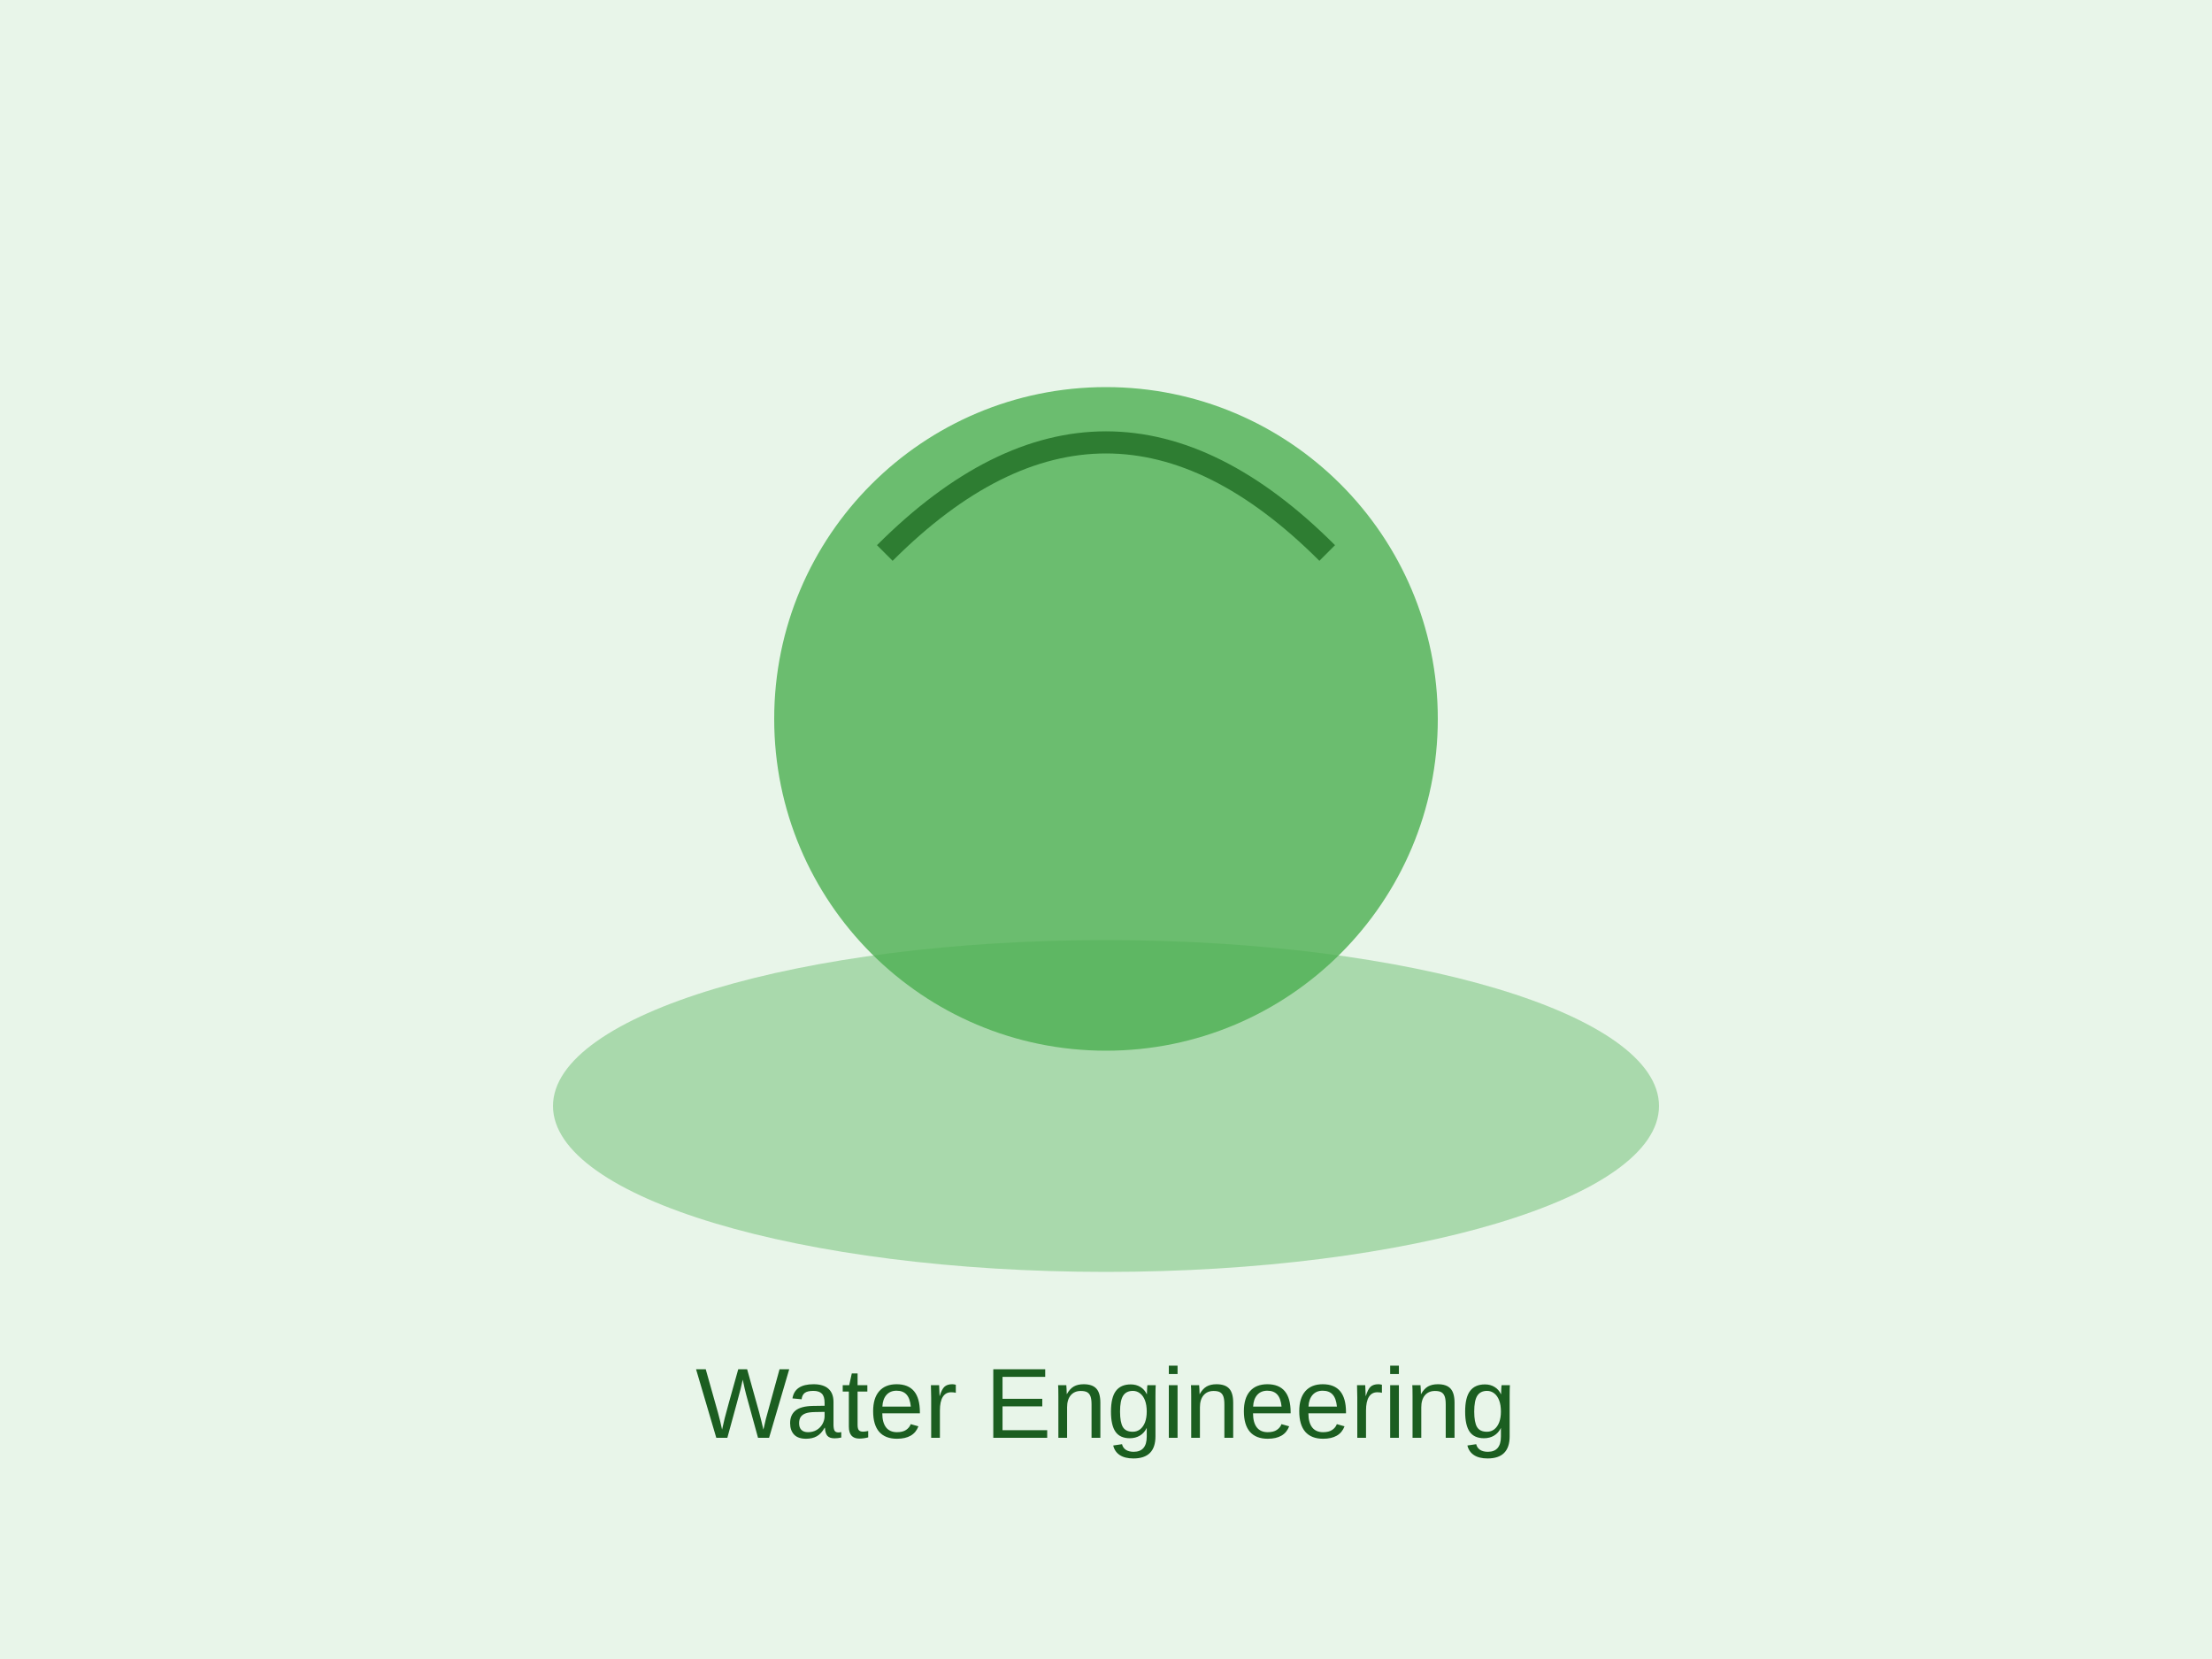
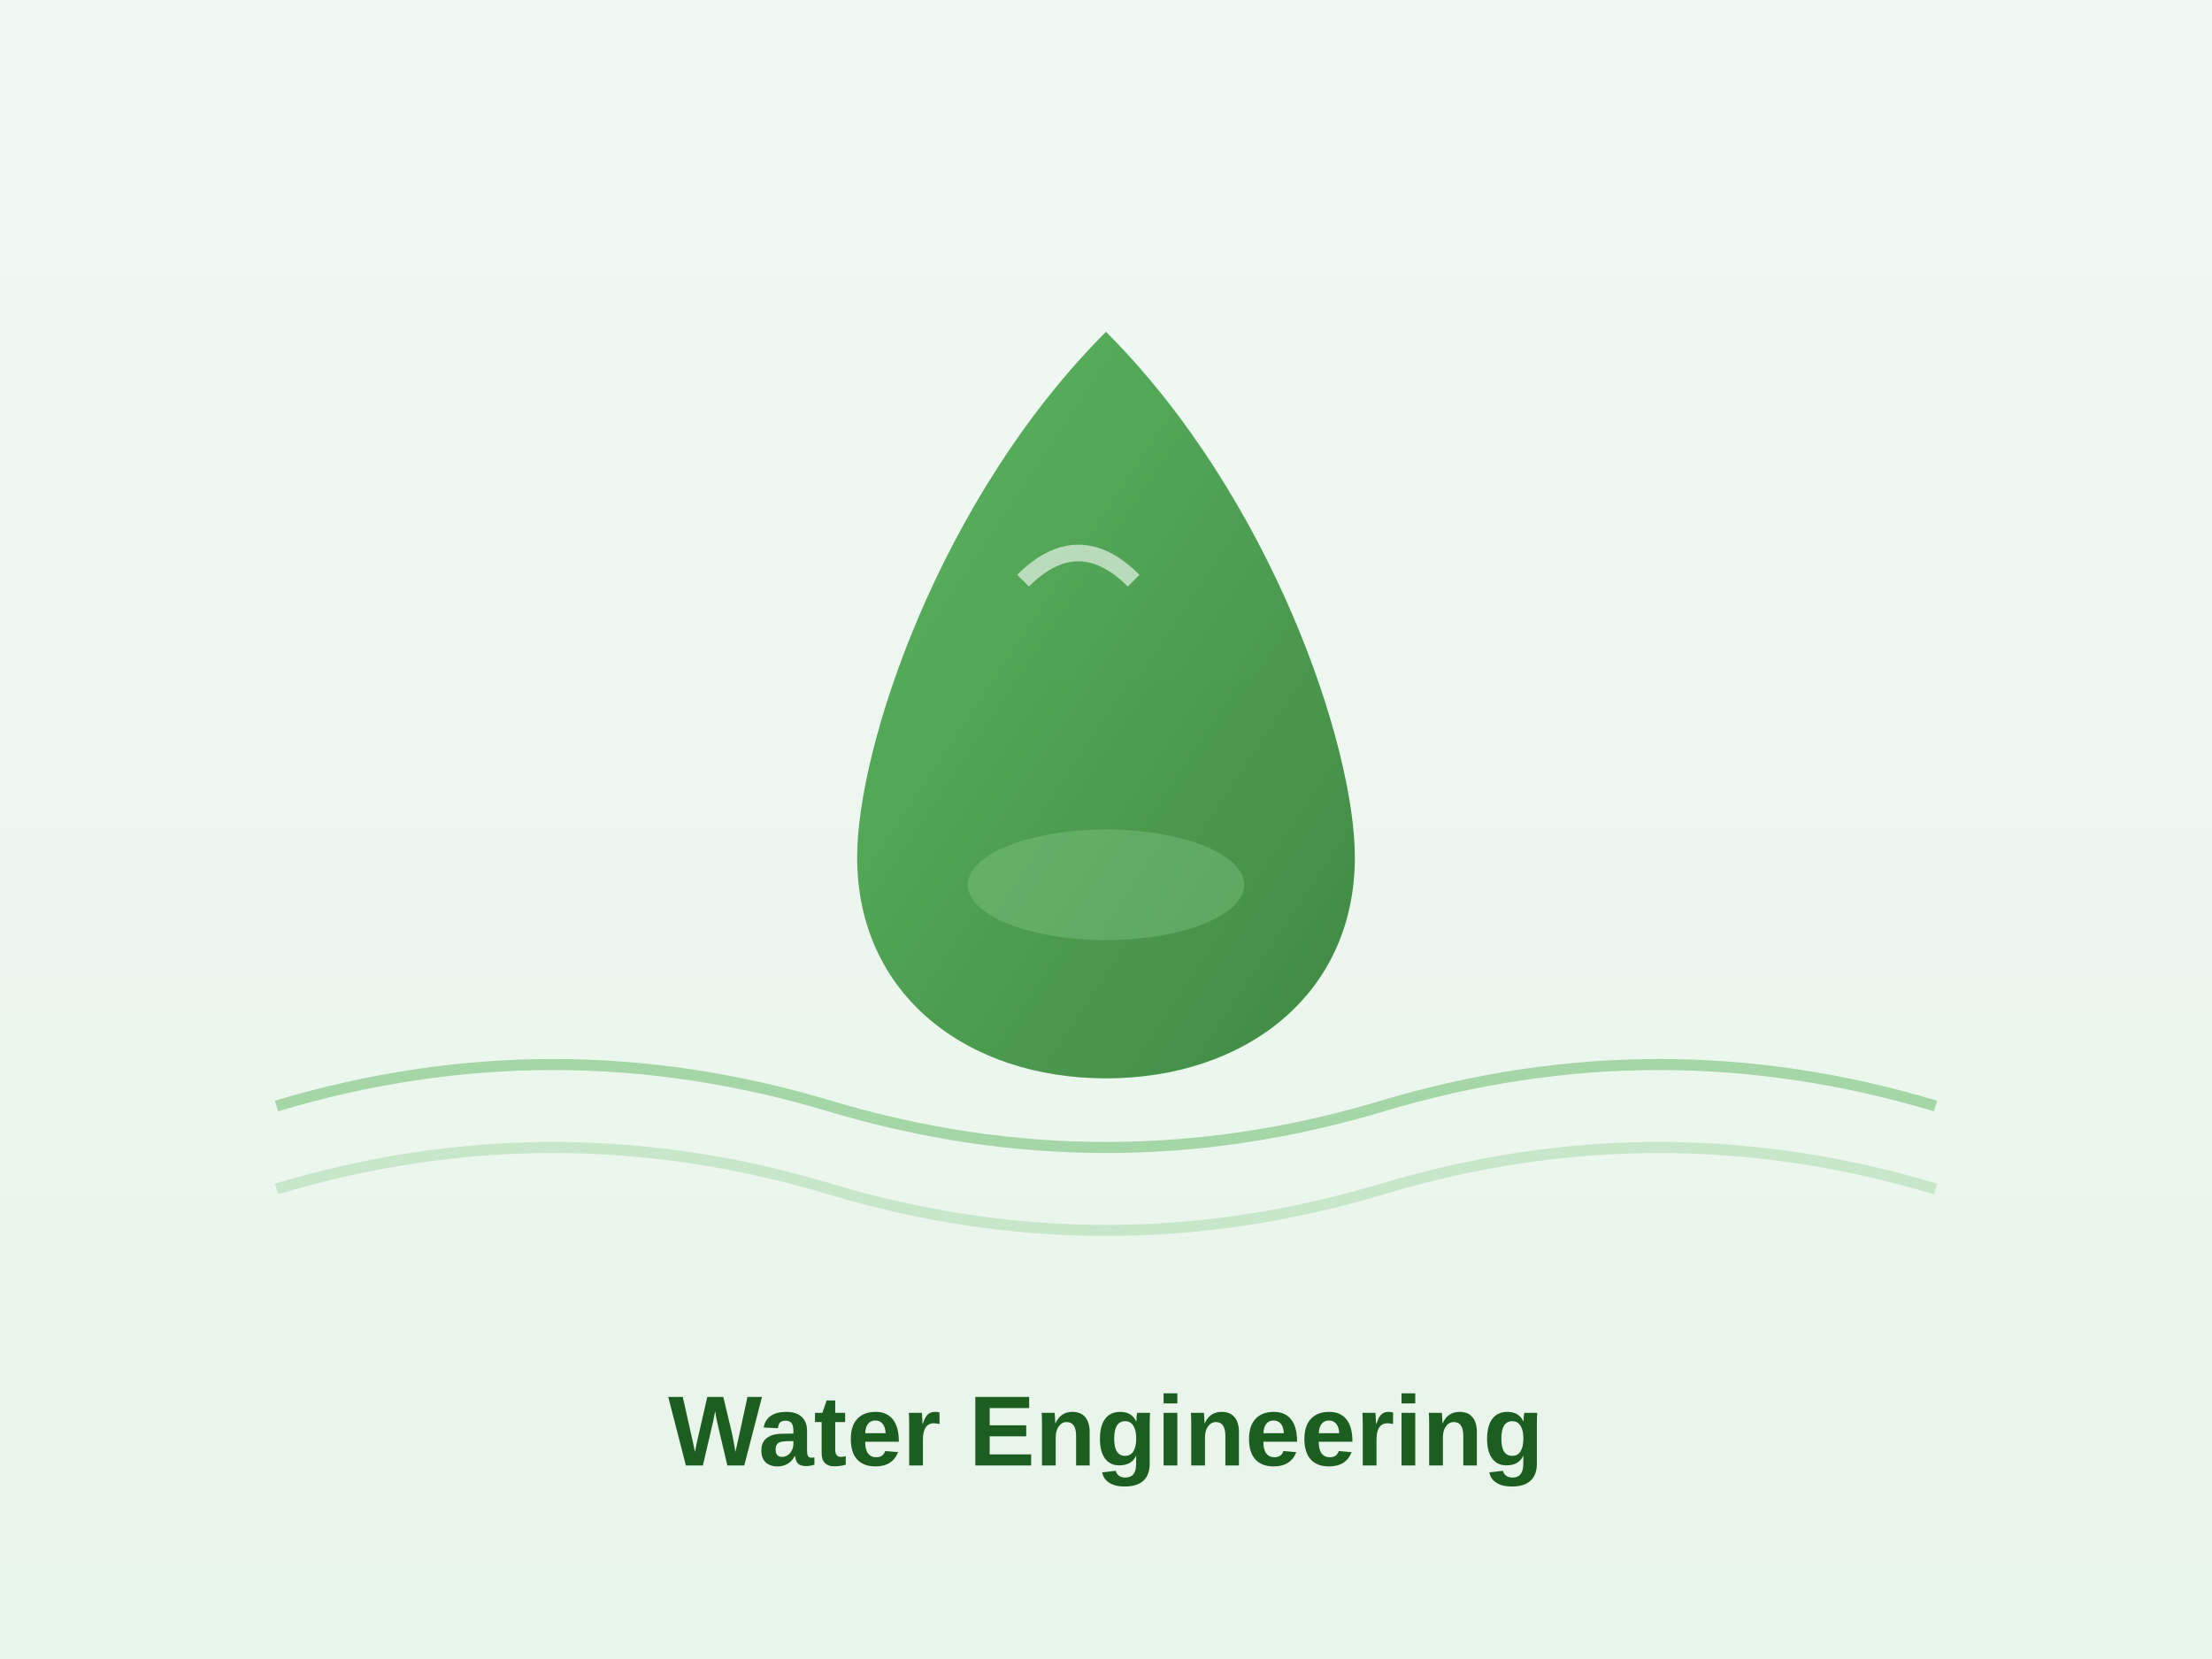
<svg xmlns="http://www.w3.org/2000/svg" viewBox="0 0 400 300">
-   <rect fill="#e8f5e9" width="400" height="300" />
-   <circle cx="200" cy="130" r="60" fill="#4caf50" opacity="0.8" />
-   <ellipse cx="200" cy="200" rx="100" ry="30" fill="#4caf50" opacity="0.4" />
-   <path d="M160 100 Q200 60 240 100" stroke="#2e7d32" stroke-width="4" fill="none" />
-   <text x="200" y="260" text-anchor="middle" font-family="Arial, sans-serif" font-size="18" fill="#1b5e20">Water Engineering</text>
+   <defs>
+     <linearGradient id="waterBg" x1="0%" y1="0%" x2="0%" y2="100%">
+       <stop offset="0%" style="stop-color:#f1f8f4" />
+       <stop offset="100%" style="stop-color:#e8f5e9" />
+     </linearGradient>
+     <linearGradient id="waterGrad" x1="0%" y1="0%" x2="100%" y2="100%">
+       <stop offset="0%" style="stop-color:#4caf50" />
+       <stop offset="100%" style="stop-color:#2e7d32" />
+     </linearGradient>
+   </defs>
+   <rect fill="url(#waterBg)" width="400" height="300" />
+   <g transform="translate(200, 120)">
+     <path d="M0,-60 C30,-30 45,15 45,35 C45,60 25,75 0,75 C-25,75 -45,60 -45,35 C-45,15 -30,-30 0,-60 Z" fill="url(#waterGrad)" opacity="0.9" />
+     <ellipse cx="0" cy="40" rx="25" ry="10" fill="#81c784" opacity="0.4" />
+     <path d="M-15,-15 Q-5,-25 5,-15" stroke="#fff" stroke-width="3" fill="none" opacity="0.6" />
+   </g>
+   <path d="M50,200 Q100,185 150,200 T250,200 T350,200" stroke="#a5d6a7" stroke-width="2" fill="none" />
+   <path d="M50,215 Q100,200 150,215 T250,215 T350,215" stroke="#c8e6c9" stroke-width="2" fill="none" />
+   <text x="200" y="265" text-anchor="middle" font-family="'Segoe UI', Arial, sans-serif" font-size="18" font-weight="600" fill="#1b5e20">Water Engineering</text>
</svg>
